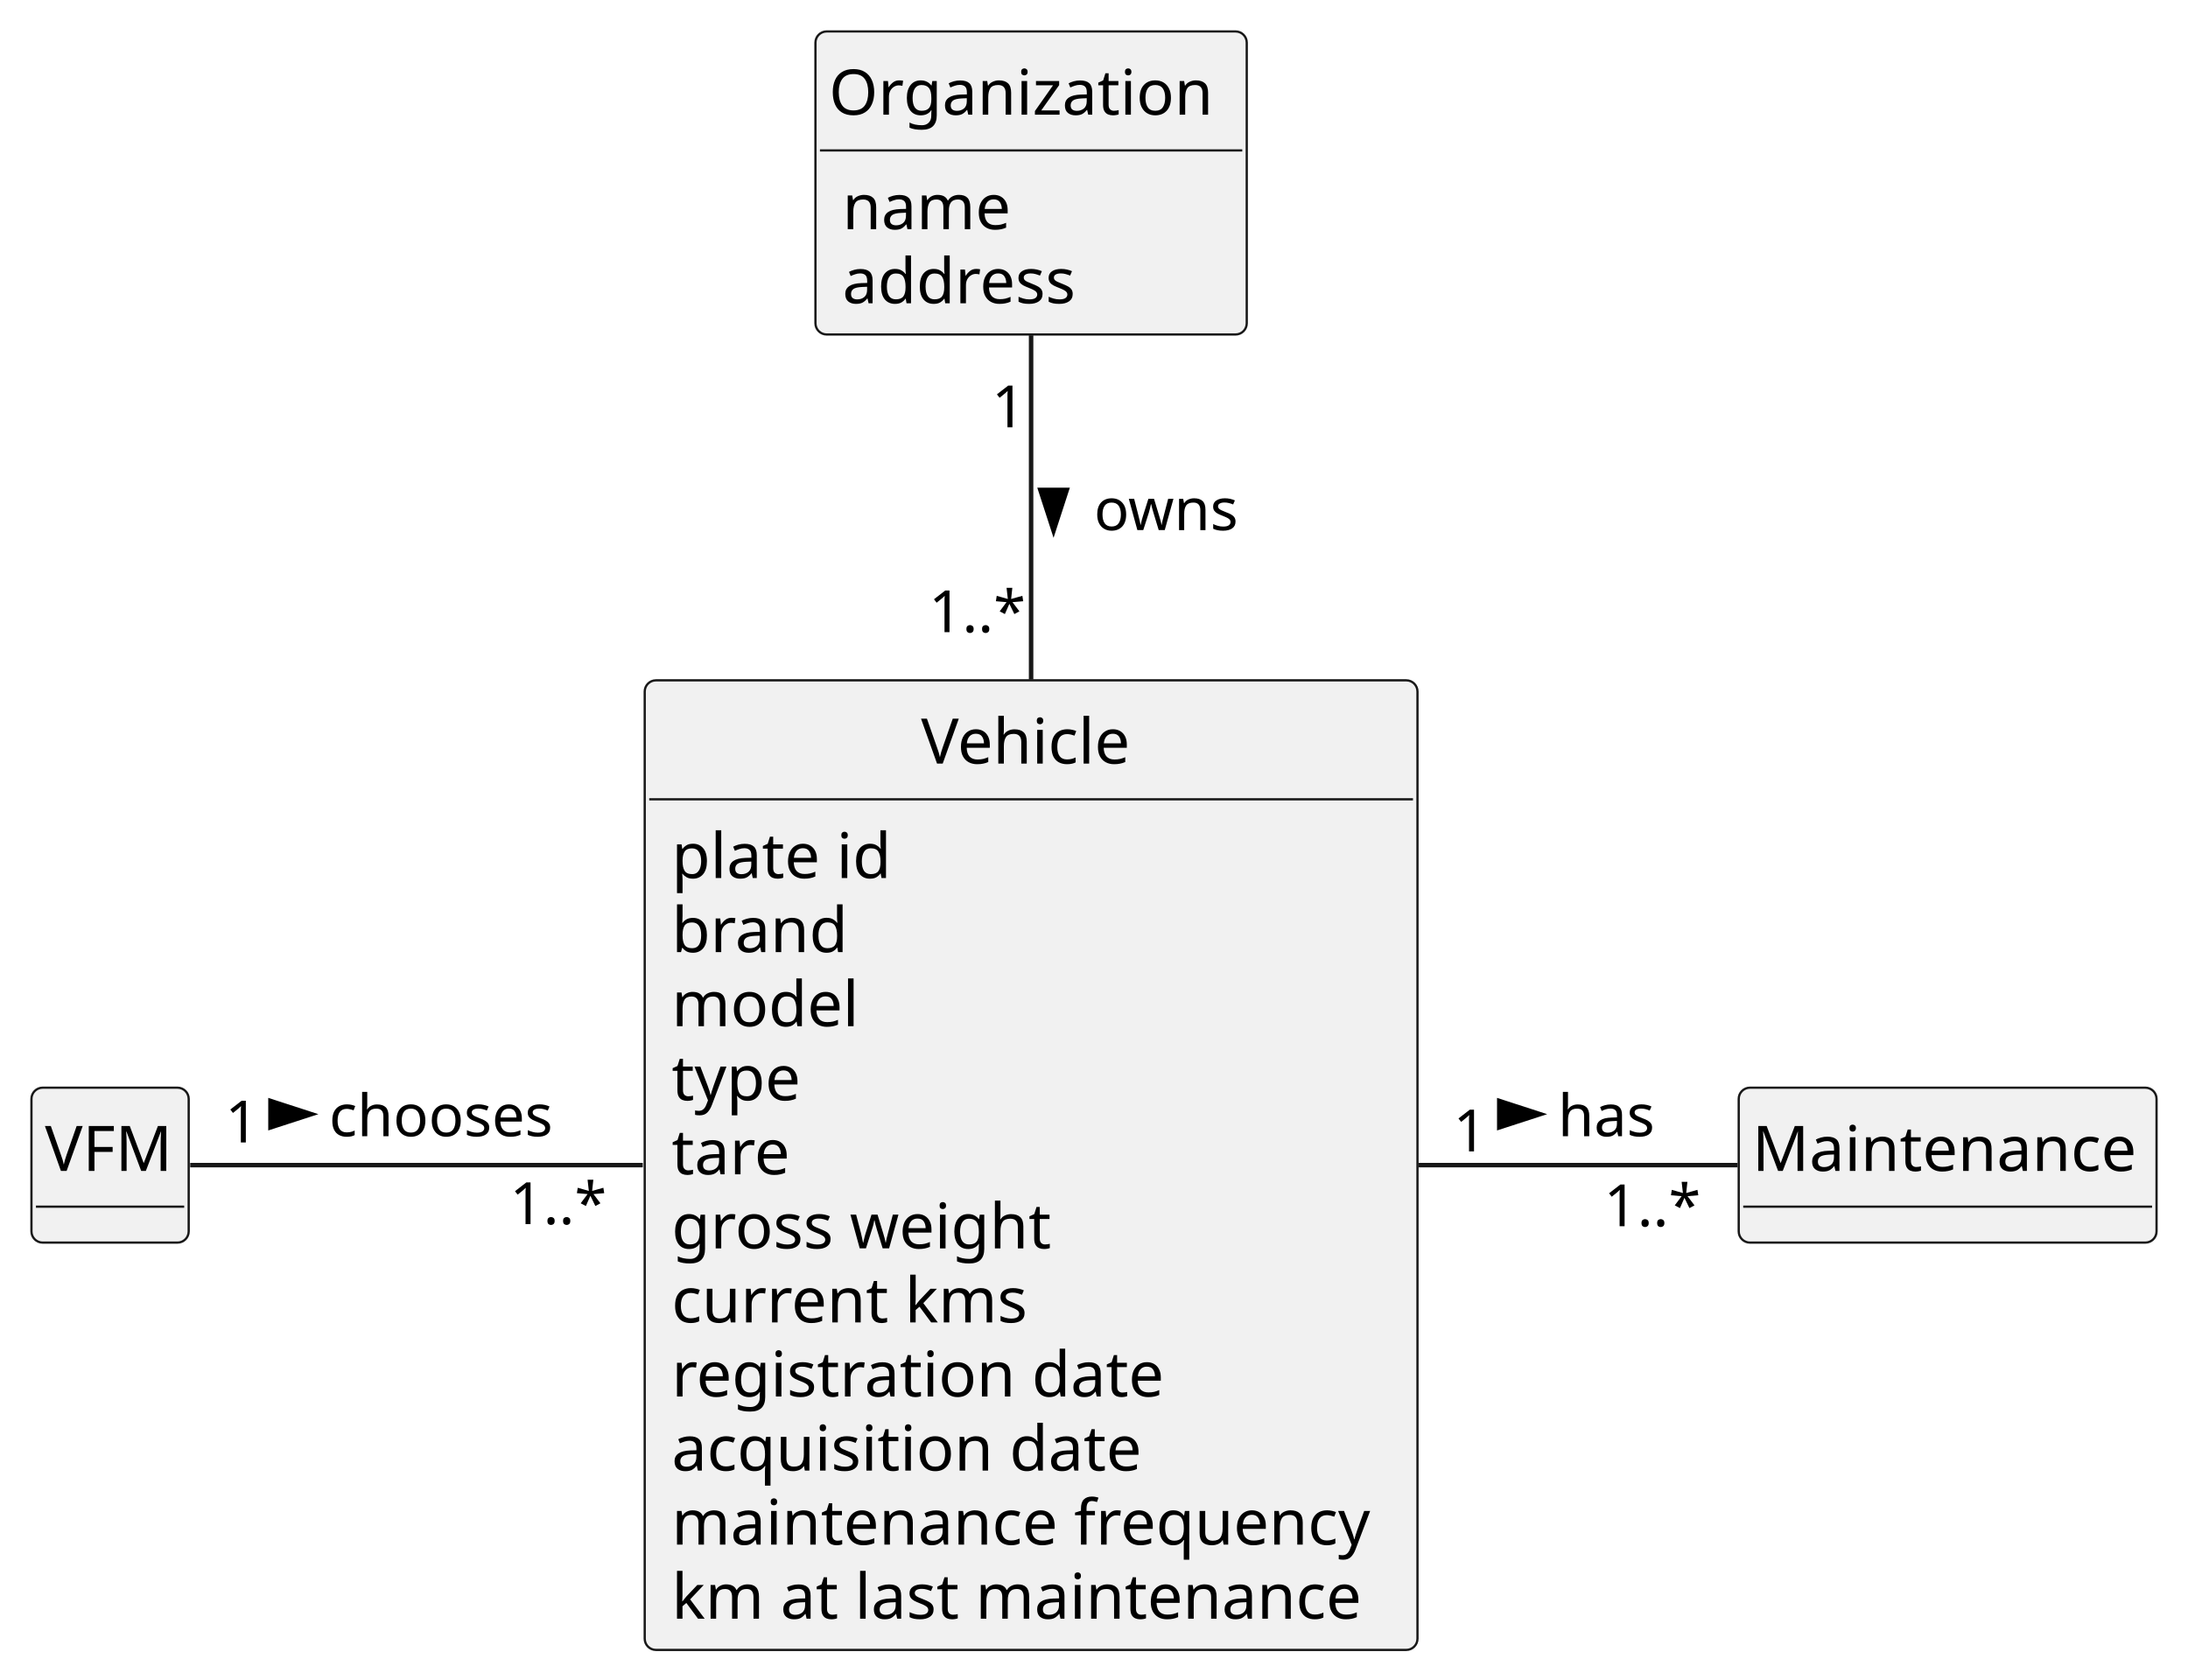
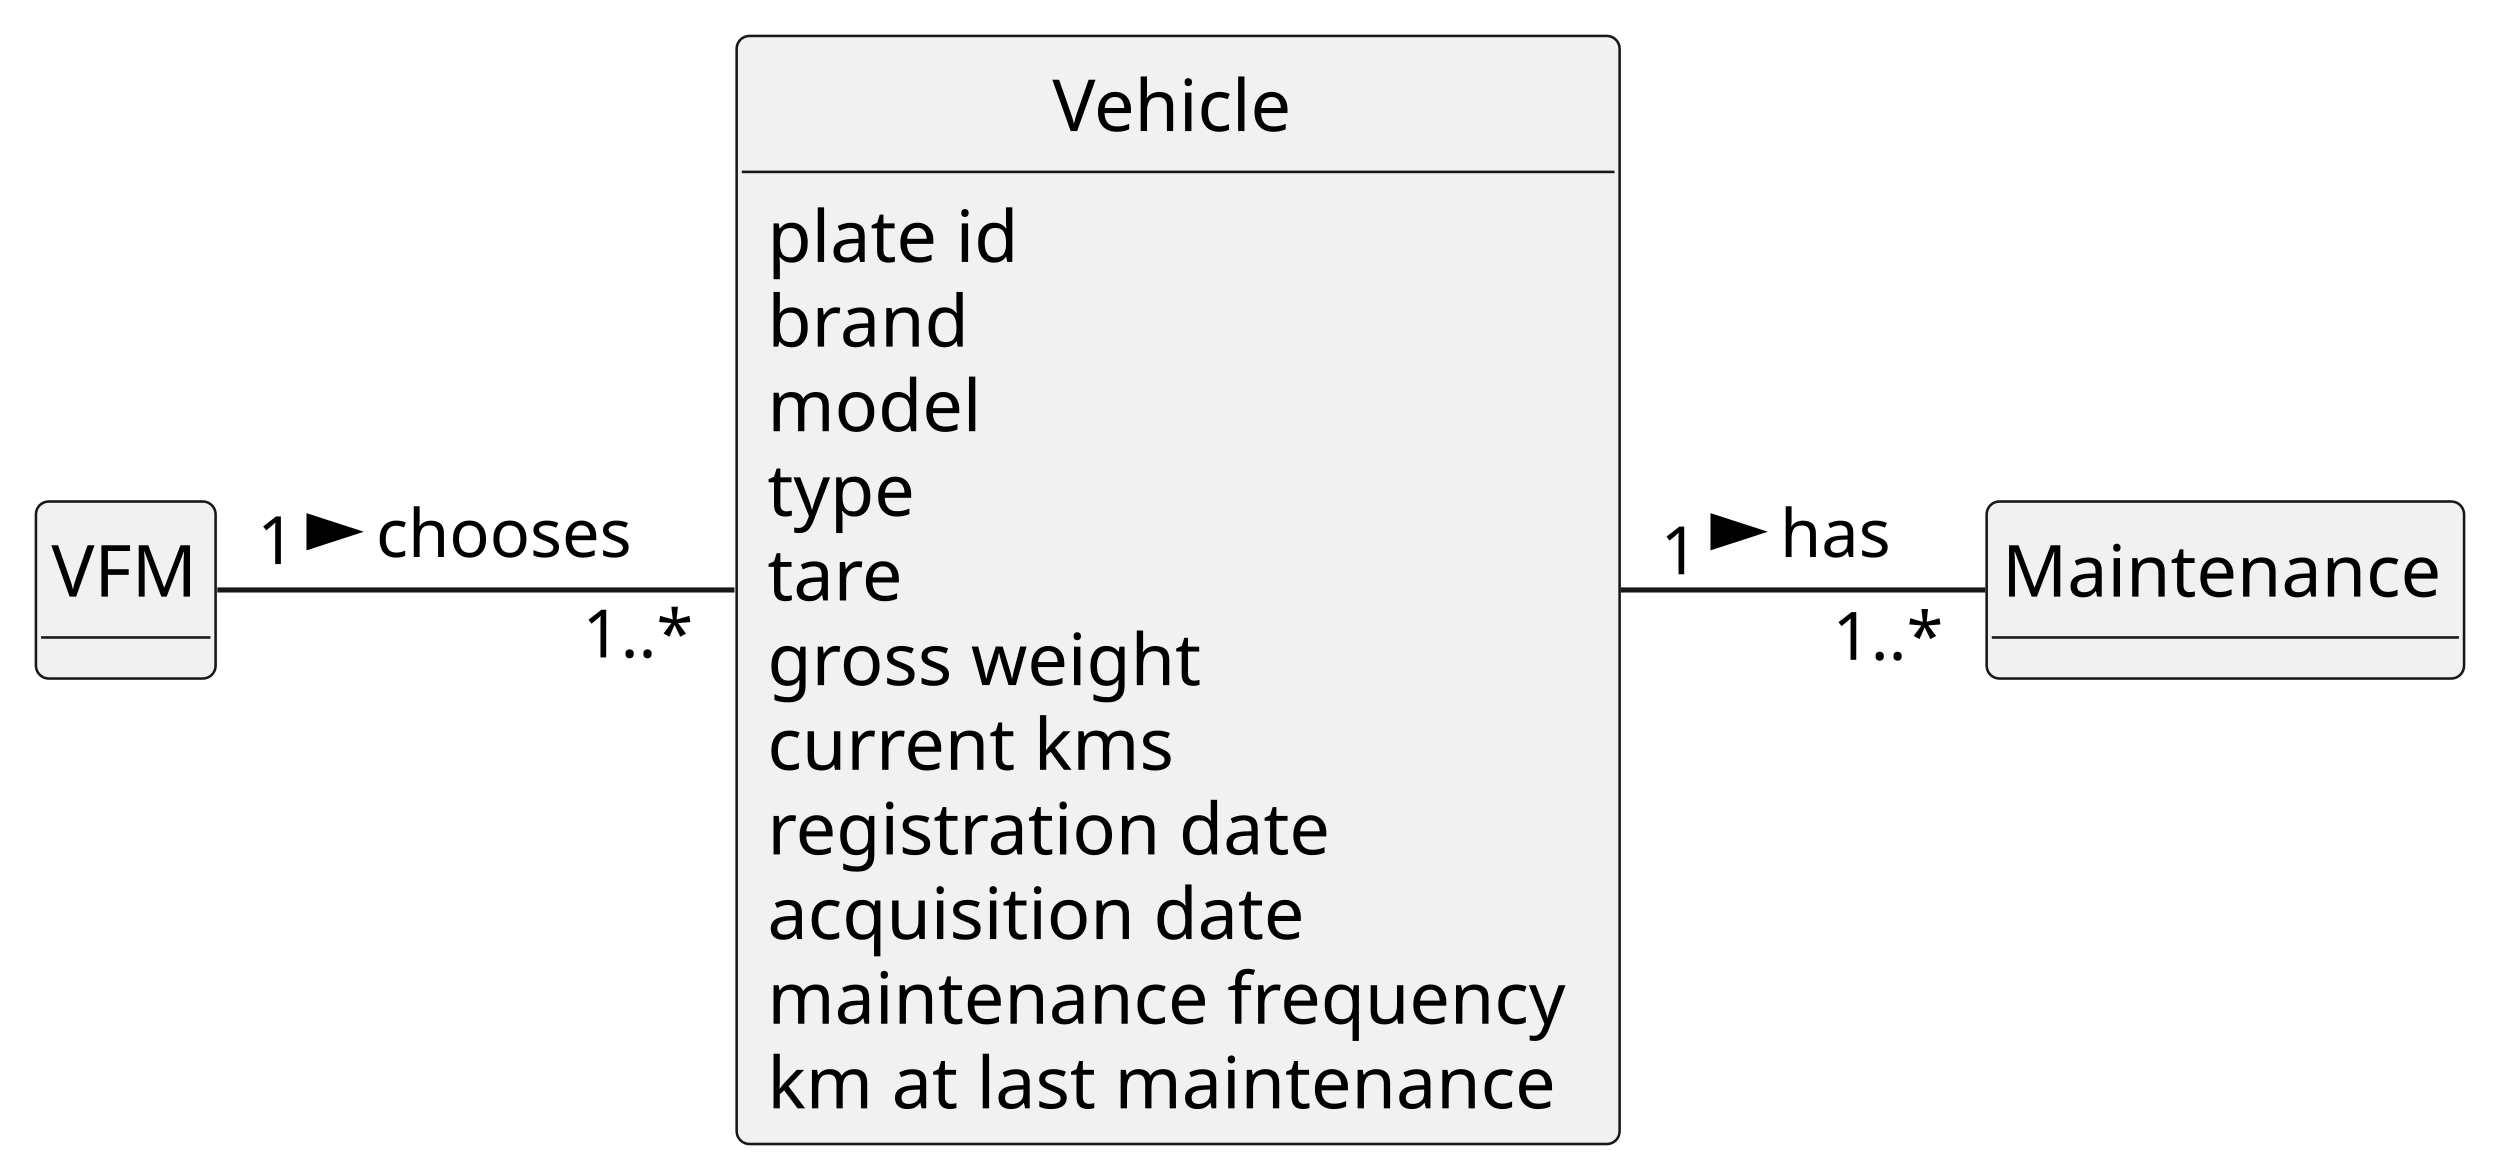
- <svg xmlns="http://www.w3.org/2000/svg" contentStyleType="text/css" height="374px" preserveAspectRatio="none" style="width:487px;height:374px;background:#FFFFFF;" version="1.1" viewBox="0 0 487 374" width="487px" zoomAndPan="magnify">
+ <svg xmlns="http://www.w3.org/2000/svg" contentStyleType="text/css" height="229px" preserveAspectRatio="none" style="width:487px;height:229px;background:#FFFFFF;" version="1.1" viewBox="0 0 487 229" width="487px" zoomAndPan="magnify">
  <defs />
  <g>
    <g id="elem_VFM">
-       <rect codeLine="13" fill="#F1F1F1" height="34.488" id="VFM" rx="2.5" ry="2.5" style="stroke:#181818;stroke-width:0.5;" width="35" x="7" y="242.15" />
-       <text fill="#000000" font-family="sans-serif" font-size="14" lengthAdjust="spacing" textLength="29" x="10" y="260.685">VFM</text>
-       <line style="stroke:#181818;stroke-width:0.5;" x1="8" x2="41" y1="268.638" y2="268.638" />
+       <rect codeLine="13" fill="#F1F1F1" height="34.488" id="VFM" rx="2.5" ry="2.5" style="stroke:#181818;stroke-width:0.5;" width="35" x="7" y="97.69" />
+       <text fill="#000000" font-family="sans-serif" font-size="14" lengthAdjust="spacing" textLength="29" x="10" y="116.225">VFM</text>
+       <line style="stroke:#181818;stroke-width:0.5;" x1="8" x2="41" y1="124.178" y2="124.178" />
    </g>
    <g id="elem_Vehicle">
-       <rect codeLine="17" fill="#F1F1F1" height="215.859" id="Vehicle" rx="2.5" ry="2.5" style="stroke:#181818;stroke-width:0.5;" width="172" x="143.5" y="151.46" />
-       <text fill="#000000" font-family="sans-serif" font-size="14" lengthAdjust="spacing" textLength="49" x="205" y="169.995">Vehicle</text>
-       <line style="stroke:#181818;stroke-width:0.5;" x1="144.5" x2="314.5" y1="177.948" y2="177.948" />
-       <text fill="#000000" font-family="sans-serif" font-size="14" lengthAdjust="spacing" textLength="51" x="149.5" y="195.483">plate id</text>
-       <text fill="#000000" font-family="sans-serif" font-size="14" lengthAdjust="spacing" textLength="41" x="149.5" y="211.972">brand</text>
-       <text fill="#000000" font-family="sans-serif" font-size="14" lengthAdjust="spacing" textLength="43" x="149.5" y="228.46">model</text>
-       <text fill="#000000" font-family="sans-serif" font-size="14" lengthAdjust="spacing" textLength="29" x="149.5" y="244.948">type</text>
-       <text fill="#000000" font-family="sans-serif" font-size="14" lengthAdjust="spacing" textLength="27" x="149.5" y="261.437">tare</text>
-       <text fill="#000000" font-family="sans-serif" font-size="14" lengthAdjust="spacing" textLength="88" x="149.5" y="277.925">gross weight</text>
-       <text fill="#000000" font-family="sans-serif" font-size="14" lengthAdjust="spacing" textLength="82" x="149.5" y="294.413">current kms</text>
-       <text fill="#000000" font-family="sans-serif" font-size="14" lengthAdjust="spacing" textLength="114" x="149.5" y="310.901">registration date</text>
-       <text fill="#000000" font-family="sans-serif" font-size="14" lengthAdjust="spacing" textLength="109" x="149.5" y="327.39">acquisition date</text>
-       <text fill="#000000" font-family="sans-serif" font-size="14" lengthAdjust="spacing" textLength="160" x="149.5" y="343.878">maintenance frequency</text>
-       <text fill="#000000" font-family="sans-serif" font-size="14" lengthAdjust="spacing" textLength="158" x="149.5" y="360.366">km at last maintenance</text>
-     </g>
-     <g id="elem_Organization">
-       <rect codeLine="30" fill="#F1F1F1" height="67.465" id="Organization" rx="2.5" ry="2.5" style="stroke:#181818;stroke-width:0.5;" width="96" x="181.5" y="7" />
-       <text fill="#000000" font-family="sans-serif" font-size="14" lengthAdjust="spacing" textLength="90" x="184.5" y="25.535">Organization</text>
-       <line style="stroke:#181818;stroke-width:0.5;" x1="182.5" x2="276.5" y1="33.488" y2="33.488" />
-       <text fill="#000000" font-family="sans-serif" font-size="14" lengthAdjust="spacing" textLength="38" x="187.5" y="51.023">name</text>
-       <text fill="#000000" font-family="sans-serif" font-size="14" lengthAdjust="spacing" textLength="54" x="187.5" y="67.512">address</text>
+       <rect codeLine="17" fill="#F1F1F1" height="215.859" id="Vehicle" rx="2.5" ry="2.5" style="stroke:#181818;stroke-width:0.5;" width="172" x="143.5" y="7" />
+       <text fill="#000000" font-family="sans-serif" font-size="14" lengthAdjust="spacing" textLength="49" x="205" y="25.535">Vehicle</text>
+       <line style="stroke:#181818;stroke-width:0.5;" x1="144.5" x2="314.5" y1="33.488" y2="33.488" />
+       <text fill="#000000" font-family="sans-serif" font-size="14" lengthAdjust="spacing" textLength="51" x="149.5" y="51.023">plate id</text>
+       <text fill="#000000" font-family="sans-serif" font-size="14" lengthAdjust="spacing" textLength="41" x="149.5" y="67.512">brand</text>
+       <text fill="#000000" font-family="sans-serif" font-size="14" lengthAdjust="spacing" textLength="43" x="149.5" y="84">model</text>
+       <text fill="#000000" font-family="sans-serif" font-size="14" lengthAdjust="spacing" textLength="29" x="149.5" y="100.488">type</text>
+       <text fill="#000000" font-family="sans-serif" font-size="14" lengthAdjust="spacing" textLength="27" x="149.5" y="116.977">tare</text>
+       <text fill="#000000" font-family="sans-serif" font-size="14" lengthAdjust="spacing" textLength="88" x="149.5" y="133.465">gross weight</text>
+       <text fill="#000000" font-family="sans-serif" font-size="14" lengthAdjust="spacing" textLength="82" x="149.5" y="149.953">current kms</text>
+       <text fill="#000000" font-family="sans-serif" font-size="14" lengthAdjust="spacing" textLength="114" x="149.5" y="166.441">registration date</text>
+       <text fill="#000000" font-family="sans-serif" font-size="14" lengthAdjust="spacing" textLength="109" x="149.5" y="182.93">acquisition date</text>
+       <text fill="#000000" font-family="sans-serif" font-size="14" lengthAdjust="spacing" textLength="160" x="149.5" y="199.418">maintenance frequency</text>
+       <text fill="#000000" font-family="sans-serif" font-size="14" lengthAdjust="spacing" textLength="158" x="149.5" y="215.906">km at last maintenance</text>
    </g>
    <g id="elem_Maintenance">
-       <rect codeLine="35" fill="#F1F1F1" height="34.488" id="Maintenance" rx="2.5" ry="2.5" style="stroke:#181818;stroke-width:0.5;" width="93" x="387" y="242.15" />
-       <text fill="#000000" font-family="sans-serif" font-size="14" lengthAdjust="spacing" textLength="87" x="390" y="260.685">Maintenance</text>
-       <line style="stroke:#181818;stroke-width:0.5;" x1="388" x2="479" y1="268.638" y2="268.638" />
-     </g>
-     <g id="link_Organization_Vehicle">
-       <path codeLine="39" d="M229.5,74.63 C229.5,95.35 229.5,123.37 229.5,151.29 " fill="none" id="Organization-Vehicle" style="stroke:#181818;stroke-width:1.0;" />
-       <polygon fill="#000000" points="234.5,118.115,237.439,109.07,231.561,109.07,234.5,118.115" style="stroke:#000000;stroke-width:1.0;" />
-       <text fill="#000000" font-family="sans-serif" font-size="13" lengthAdjust="spacing" textLength="33" x="243.5" y="118.028">owns</text>
-       <text fill="#000000" font-family="sans-serif" font-size="13" lengthAdjust="spacing" textLength="8" x="220.738" y="95.119">1</text>
-       <text fill="#000000" font-family="sans-serif" font-size="13" lengthAdjust="spacing" textLength="22" x="206.727" y="140.741">1..*</text>
+       <rect codeLine="31" fill="#F1F1F1" height="34.488" id="Maintenance" rx="2.5" ry="2.5" style="stroke:#181818;stroke-width:0.5;" width="93" x="387" y="97.69" />
+       <text fill="#000000" font-family="sans-serif" font-size="14" lengthAdjust="spacing" textLength="87" x="390" y="116.225">Maintenance</text>
+       <line style="stroke:#181818;stroke-width:0.5;" x1="388" x2="479" y1="124.178" y2="124.178" />
    </g>
    <g id="link_VFM_Vehicle">
-       <path codeLine="40" d="M42.33,259.39 C64.93,259.39 105.48,259.39 143.07,259.39 " fill="none" id="VFM-Vehicle" style="stroke:#181818;stroke-width:1.0;" />
-       <polygon fill="#000000" points="69.25,248.045,60.205,245.106,60.205,250.984,69.25,248.045" style="stroke:#000000;stroke-width:1.0;" />
-       <text fill="#000000" font-family="sans-serif" font-size="13" lengthAdjust="spacing" textLength="52" x="73.25" y="252.958">chooses</text>
-       <text fill="#000000" font-family="sans-serif" font-size="13" lengthAdjust="spacing" textLength="8" x="50.107" y="254.34">1</text>
-       <text fill="#000000" font-family="sans-serif" font-size="13" lengthAdjust="spacing" textLength="22" x="113.474" y="272.521">1..*</text>
+       <path codeLine="35" d="M42.33,114.93 C64.93,114.93 105.48,114.93 143.07,114.93 " fill="none" id="VFM-Vehicle" style="stroke:#181818;stroke-width:1.0;" />
+       <polygon fill="#000000" points="69.25,103.585,60.205,100.646,60.205,106.524,69.25,103.585" style="stroke:#000000;stroke-width:1.0;" />
+       <text fill="#000000" font-family="sans-serif" font-size="13" lengthAdjust="spacing" textLength="52" x="73.25" y="108.498">chooses</text>
+       <text fill="#000000" font-family="sans-serif" font-size="13" lengthAdjust="spacing" textLength="8" x="50.107" y="109.88">1</text>
+       <text fill="#000000" font-family="sans-serif" font-size="13" lengthAdjust="spacing" textLength="22" x="113.474" y="128.061">1..*</text>
    </g>
    <g id="link_Vehicle_Maintenance">
-       <path codeLine="41" d="M315.72,259.39 C340.08,259.39 365.67,259.39 386.75,259.39 " fill="none" id="Vehicle-Maintenance" style="stroke:#181818;stroke-width:1.0;" />
-       <polygon fill="#000000" points="342.75,248.045,333.705,245.106,333.705,250.984,342.75,248.045" style="stroke:#000000;stroke-width:1.0;" />
-       <text fill="#000000" font-family="sans-serif" font-size="13" lengthAdjust="spacing" textLength="22" x="346.75" y="252.958">has</text>
-       <text fill="#000000" font-family="sans-serif" font-size="13" lengthAdjust="spacing" textLength="8" x="323.473" y="256.327">1</text>
-       <text fill="#000000" font-family="sans-serif" font-size="13" lengthAdjust="spacing" textLength="22" x="356.99" y="272.986">1..*</text>
+       <path codeLine="36" d="M315.72,114.93 C340.08,114.93 365.67,114.93 386.75,114.93 " fill="none" id="Vehicle-Maintenance" style="stroke:#181818;stroke-width:1.0;" />
+       <polygon fill="#000000" points="342.75,103.585,333.705,100.646,333.705,106.524,342.75,103.585" style="stroke:#000000;stroke-width:1.0;" />
+       <text fill="#000000" font-family="sans-serif" font-size="13" lengthAdjust="spacing" textLength="22" x="346.75" y="108.498">has</text>
+       <text fill="#000000" font-family="sans-serif" font-size="13" lengthAdjust="spacing" textLength="8" x="323.473" y="111.867">1</text>
+       <text fill="#000000" font-family="sans-serif" font-size="13" lengthAdjust="spacing" textLength="22" x="356.99" y="128.526">1..*</text>
    </g>
  </g>
</svg>
